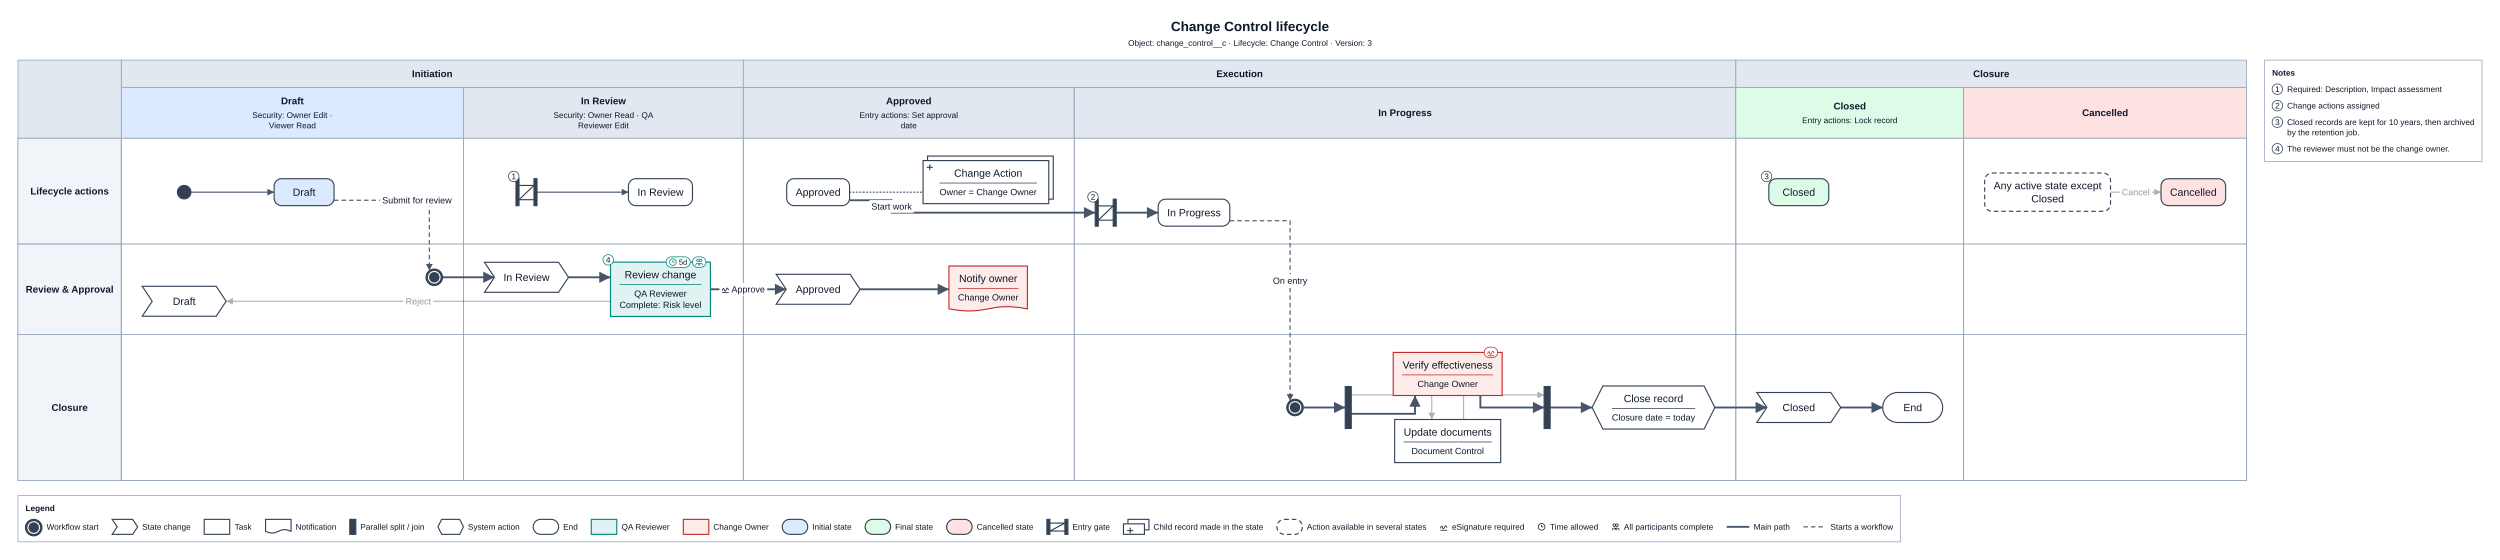
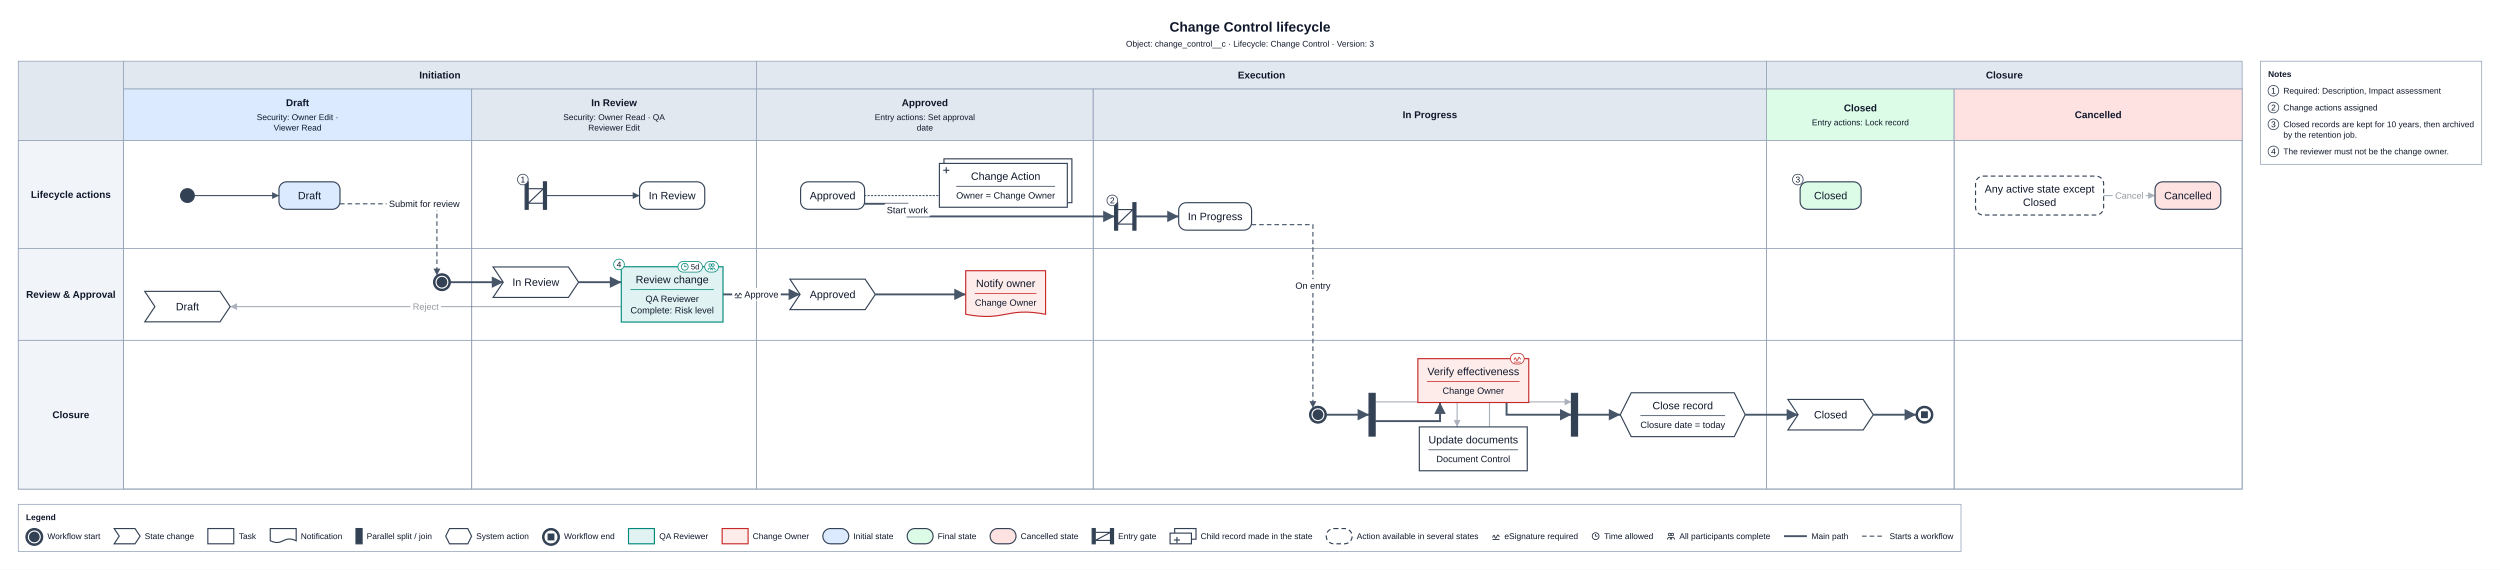
- <svg xmlns="http://www.w3.org/2000/svg" version="1.1" width="3335.87" height="747" viewBox="0 0 3335.87 747" class="jtd jtd-lifecycle">
+ <svg xmlns="http://www.w3.org/2000/svg" version="1.1" width="3277.87" height="747" viewBox="0 0 3277.87 747" class="jtd jtd-lifecycle">
  <defs>
    <marker id="jtd-arrow" viewBox="0 0 10 10" refX="10" refY="5" markerWidth="9" markerHeight="9" markerUnits="userSpaceOnUse" orient="auto">
      <path d="M0 0L10 5L0 10Z" fill="#475569" />
    </marker>
    <marker id="jtd-arrow-w2_5" viewBox="0 0 10 10" refX="10" refY="5" markerWidth="15" markerHeight="15" markerUnits="userSpaceOnUse" orient="auto">
      <path d="M0 0L10 5L0 10Z" fill="#475569" />
    </marker>
  </defs>
-   <rect width="3335.87" height="747" fill="#ffffff" />
+   <rect width="3277.87" height="747" fill="#ffffff" />
  <g font-family="Arial, 'Liberation Sans', Helvetica, sans-serif" font-size="14" fill="#0f172a" style="font-kerning:none;font-variant-ligatures:none">
-     <text x="1667.94" y="41.49" text-anchor="middle" font-size="18" font-weight="bold" class="jtd-title">Change Control lifecycle</text>
-     <text x="1667.94" y="61.19" text-anchor="middle" font-size="11" class="jtd-meta">Object: change_control__c · Lifecycle: Change Control · Version: 3</text>
+     <text x="1638.94" y="41.49" text-anchor="middle" font-size="18" font-weight="bold" class="jtd-title">Change Control lifecycle</text>
+     <text x="1638.94" y="61.19" text-anchor="middle" font-size="11" class="jtd-meta">Object: change_control__c · Lifecycle: Change Control · Version: 3</text>
    <g transform="translate(24 80.25)">
      <g id="l-lifecycle:actions" class="jtd-lane">
-         <rect x="0" y="104" width="2973.8" height="141.5" fill="#ffffff" stroke="#94a3b8" stroke-width="1" />
+         <rect x="0" y="104" width="2915.8" height="141.5" fill="#ffffff" stroke="#94a3b8" stroke-width="1" />
        <rect x="0" y="104" width="137.76" height="141.5" fill="#f1f5f9" stroke="#94a3b8" stroke-width="1" />
        <text x="68.88" y="179.26" text-anchor="middle" font-size="13" font-weight="bold">Lifecycle actions</text>
      </g>
      <g id="l-review" class="jtd-lane">
-         <rect x="0" y="245.5" width="2973.8" height="120.5" fill="#ffffff" stroke="#94a3b8" stroke-width="1" />
+         <rect x="0" y="245.5" width="2915.8" height="120.5" fill="#ffffff" stroke="#94a3b8" stroke-width="1" />
        <rect x="0" y="245.5" width="137.76" height="120.5" fill="#f1f5f9" stroke="#94a3b8" stroke-width="1" />
        <text x="68.88" y="310.26" text-anchor="middle" font-size="13" font-weight="bold">Review &amp; Approval</text>
      </g>
      <g id="l-closure" class="jtd-lane">
-         <rect x="0" y="366" width="2973.8" height="195" fill="#ffffff" stroke="#94a3b8" stroke-width="1" />
+         <rect x="0" y="366" width="2915.8" height="195" fill="#ffffff" stroke="#94a3b8" stroke-width="1" />
        <rect x="0" y="366" width="137.76" height="195" fill="#f1f5f9" stroke="#94a3b8" stroke-width="1" />
        <text x="68.88" y="468.01" text-anchor="middle" font-size="13" font-weight="bold">Closure</text>
      </g>
      <g id="p-draft" class="jtd-phase">
        <rect x="137.76" y="36.25" width="456.71" height="524.75" fill="none" stroke="#94a3b8" stroke-width="1" />
        <rect x="137.76" y="36.25" width="456.71" height="67.75" fill="#dbeafe" stroke="#94a3b8" stroke-width="1" />
        <text x="366.11" y="58.88" text-anchor="middle" font-size="13" font-weight="bold">Draft</text>
        <text x="366.11" y="77.19" text-anchor="middle" font-size="11" class="jtd-detail">Security: Owner Edit ·</text>
        <text x="366.11" y="90.94" text-anchor="middle" font-size="11" class="jtd-detail">Viewer Read</text>
      </g>
      <g id="p-in_review" class="jtd-phase">
        <rect x="594.46" y="36.25" width="373.35" height="524.75" fill="none" stroke="#94a3b8" stroke-width="1" />
        <rect x="594.46" y="36.25" width="373.35" height="67.75" fill="#e2e8f0" stroke="#94a3b8" stroke-width="1" />
        <text x="781.14" y="58.88" text-anchor="middle" font-size="13" font-weight="bold">In Review</text>
        <text x="781.14" y="77.19" text-anchor="middle" font-size="11" class="jtd-detail">Security: Owner Read · QA</text>
        <text x="781.14" y="90.94" text-anchor="middle" font-size="11" class="jtd-detail">Reviewer Edit</text>
      </g>
      <g id="p-approved" class="jtd-phase">
        <rect x="967.82" y="36.25" width="441.59" height="524.75" fill="none" stroke="#94a3b8" stroke-width="1" />
        <rect x="967.82" y="36.25" width="441.59" height="67.75" fill="#e2e8f0" stroke="#94a3b8" stroke-width="1" />
        <text x="1188.61" y="58.88" text-anchor="middle" font-size="13" font-weight="bold">Approved</text>
        <text x="1188.61" y="77.19" text-anchor="middle" font-size="11" class="jtd-detail">Entry actions: Set approval</text>
        <text x="1188.61" y="90.94" text-anchor="middle" font-size="11" class="jtd-detail">date</text>
      </g>
      <g id="p-in_progress" class="jtd-phase">
        <rect x="1409.41" y="36.25" width="882.81" height="524.75" fill="none" stroke="#94a3b8" stroke-width="1" />
        <rect x="1409.41" y="36.25" width="882.81" height="67.75" fill="#e2e8f0" stroke="#94a3b8" stroke-width="1" />
        <text x="1850.82" y="74.63" text-anchor="middle" font-size="13" font-weight="bold">In Progress</text>
      </g>
      <g id="p-closed" class="jtd-phase">
-         <rect x="2292.22" y="36.25" width="304" height="524.75" fill="none" stroke="#94a3b8" stroke-width="1" />
-         <rect x="2292.22" y="36.25" width="304" height="67.75" fill="#dcfce7" stroke="#94a3b8" stroke-width="1" />
-         <text x="2444.22" y="65.76" text-anchor="middle" font-size="13" font-weight="bold">Closed</text>
-         <text x="2444.22" y="84.06" text-anchor="middle" font-size="11" class="jtd-detail">Entry actions: Lock record</text>
+         <rect x="2292.22" y="36.25" width="246" height="524.75" fill="none" stroke="#94a3b8" stroke-width="1" />
+         <rect x="2292.22" y="36.25" width="246" height="67.75" fill="#dcfce7" stroke="#94a3b8" stroke-width="1" />
+         <text x="2415.22" y="65.76" text-anchor="middle" font-size="13" font-weight="bold">Closed</text>
+         <text x="2415.22" y="84.06" text-anchor="middle" font-size="11" class="jtd-detail">Entry actions: Lock record</text>
      </g>
      <g id="p-cancelled" class="jtd-phase">
-         <rect x="2596.22" y="36.25" width="377.58" height="524.75" fill="none" stroke="#94a3b8" stroke-width="1" />
-         <rect x="2596.22" y="36.25" width="377.58" height="67.75" fill="#fee2e2" stroke="#94a3b8" stroke-width="1" />
-         <text x="2785.01" y="74.63" text-anchor="middle" font-size="13" font-weight="bold">Cancelled</text>
+         <rect x="2538.22" y="36.25" width="377.58" height="524.75" fill="none" stroke="#94a3b8" stroke-width="1" />
+         <rect x="2538.22" y="36.25" width="377.58" height="67.75" fill="#fee2e2" stroke="#94a3b8" stroke-width="1" />
+         <text x="2727.01" y="74.63" text-anchor="middle" font-size="13" font-weight="bold">Cancelled</text>
      </g>
      <g id="pg-initiation" class="jtd-phaseGroup">
        <rect x="137.76" y="0" width="830.06" height="36.25" fill="#e2e8f0" stroke="#94a3b8" stroke-width="1" />
        <text x="552.79" y="22.63" text-anchor="middle" font-size="13" font-weight="bold">Initiation</text>
      </g>
      <g id="pg-execution" class="jtd-phaseGroup">
        <rect x="967.82" y="0" width="1324.4" height="36.25" fill="#e2e8f0" stroke="#94a3b8" stroke-width="1" />
        <text x="1630.02" y="22.63" text-anchor="middle" font-size="13" font-weight="bold">Execution</text>
      </g>
      <g id="pg-closure" class="jtd-phaseGroup">
-         <rect x="2292.22" y="0" width="681.58" height="36.25" fill="#e2e8f0" stroke="#94a3b8" stroke-width="1" />
-         <text x="2633.01" y="22.63" text-anchor="middle" font-size="13" font-weight="bold">Closure</text>
+         <rect x="2292.22" y="0" width="623.58" height="36.25" fill="#e2e8f0" stroke="#94a3b8" stroke-width="1" />
+         <text x="2604.01" y="22.63" text-anchor="middle" font-size="13" font-weight="bold">Closure</text>
      </g>
      <rect x="0" y="0" width="137.76" height="104" fill="#e2e8f0" stroke="#94a3b8" stroke-width="1" />
      <g id="e-state:start:link" class="jtd-edge">
        <path d="M230.76 176.16L341.77 176.16" fill="none" stroke="#475569" stroke-width="1.5" marker-end="url(#jtd-arrow)" />
      </g>
      <g id="e-state:in_review:gate:link" class="jtd-edge">
        <path d="M692.53 176.16L814.55 176.16" fill="none" stroke="#475569" stroke-width="1.5" marker-end="url(#jtd-arrow)" />
      </g>
      <g id="e-state:approved:record:0:link" class="jtd-edge">
        <path d="M1109.63 176.16L1207.68 176.16" fill="none" stroke="#475569" stroke-width="1.5" stroke-dasharray="1.5 3" stroke-linecap="round" />
      </g>
      <g id="e-action:approved:0" class="jtd-edge">
        <path d="M1109.63 186.96L1165.67 186.96L1165.67 203.5L1437.41 203.5" fill="none" stroke="#475569" stroke-width="2.5" marker-end="url(#jtd-arrow-w2_5)" />
        <rect x="1135.67" y="186.73" width="60.01" height="17" rx="2" fill="#ffffff" />
        <text x="1165.67" y="199.39" text-anchor="middle" font-size="12">Start work</text>
      </g>
      <g id="e-state:in_progress:gate:link" class="jtd-edge">
        <path d="M1465.41 203.5L1521.41 203.5" fill="none" stroke="#475569" stroke-width="2.5" marker-end="url(#jtd-arrow-w2_5)" />
      </g>
      <g id="e-shared:0" class="jtd-edge" opacity="0.45">
-         <path d="M2792.19 176.16L2859.54 176.16" fill="none" stroke="#475569" stroke-width="1.5" marker-end="url(#jtd-arrow)" />
-         <rect x="2804.19" y="167.66" width="43.35" height="17" rx="2" fill="#ffffff" />
-         <text x="2825.86" y="180.32" text-anchor="middle" font-size="12">Cancel</text>
+         <path d="M2734.19 176.16L2801.54 176.16" fill="none" stroke="#475569" stroke-width="1.5" marker-end="url(#jtd-arrow)" />
+         <rect x="2746.19" y="167.66" width="43.35" height="17" rx="2" fill="#ffffff" />
+         <text x="2767.86" y="180.32" text-anchor="middle" font-size="12">Cancel</text>
      </g>
      <g id="e-edge:r_start:0" class="jtd-edge">
        <path d="M566.46 289.75L635.8 289.75" fill="none" stroke="#475569" stroke-width="2.5" marker-end="url(#jtd-arrow-w2_5)" />
      </g>
      <g id="e-edge:r_submit:0" class="jtd-edge">
        <path d="M734.6 289.75L790.6 289.75" fill="none" stroke="#475569" stroke-width="2.5" marker-end="url(#jtd-arrow-w2_5)" />
      </g>
      <g id="e-verdict:r_review:0" class="jtd-edge">
        <path d="M923.97 305.75L1025 305.75" fill="none" stroke="#475569" stroke-width="2.5" marker-end="url(#jtd-arrow-w2_5)" />
        <rect x="935.97" y="297.25" width="63.7" height="17" rx="2" fill="#ffffff" />
        <path d="M939.47 307.75C940.97 303.75 941.97 303.75 942.47 306.75S944.47 308.25 945.47 305.25S947.47 305.75 948.47 306.75M939.47 310.25H948.47" fill="none" stroke="#0f172a" stroke-width="1" />
        <text x="974.32" y="309.91" text-anchor="middle" font-size="12">Approve</text>
      </g>
      <g id="e-verdict:r_review:1" class="jtd-edge" opacity="0.45">
        <path d="M790.6 321.75L277.76 321.75" fill="none" stroke="#475569" stroke-width="1.5" marker-end="url(#jtd-arrow)" />
        <rect x="514.17" y="313.25" width="40.01" height="17" rx="2" fill="#ffffff" />
        <text x="534.18" y="325.91" text-anchor="middle" font-size="12">Reject</text>
      </g>
      <g id="e-edge:r_approve:0" class="jtd-edge">
        <path d="M1123.67 305.75L1242.19 305.75" fill="none" stroke="#475569" stroke-width="2.5" marker-end="url(#jtd-arrow-w2_5)" />
      </g>
      <g id="e-edge:c_start:0" class="jtd-edge">
        <path d="M1715.02 463.5L1771.02 463.5" fill="none" stroke="#475569" stroke-width="2.5" marker-end="url(#jtd-arrow-w2_5)" />
      </g>
      <g id="e-edge:c_split:0" class="jtd-edge">
        <path d="M1779.02 471.9L1864.09 471.9L1864.09 447.5" fill="none" stroke="#475569" stroke-width="2.5" marker-end="url(#jtd-arrow-w2_5)" />
      </g>
      <g id="e-edge:c_split:1" class="jtd-edge" opacity="0.45">
        <path d="M1779.02 446.7L1886.48 446.7L1886.48 479.5" fill="none" stroke="#475569" stroke-width="1.5" marker-end="url(#jtd-arrow)" />
      </g>
      <g id="e-edge:c_verify:0" class="jtd-edge">
        <path d="M1951.32 447.5L1951.32 463.5L2036.4 463.5" fill="none" stroke="#475569" stroke-width="2.5" marker-end="url(#jtd-arrow-w2_5)" />
      </g>
      <g id="e-edge:c_docs:0" class="jtd-edge" opacity="0.45">
        <path d="M1928.94 479.5L1928.94 446.7L2036.4 446.7" fill="none" stroke="#475569" stroke-width="1.5" marker-end="url(#jtd-arrow)" />
      </g>
      <g id="e-edge:c_join:0" class="jtd-edge">
        <path d="M2044.4 463.5L2100.4 463.5" fill="none" stroke="#475569" stroke-width="2.5" marker-end="url(#jtd-arrow-w2_5)" />
      </g>
      <g id="e-edge:c_fields:0" class="jtd-edge">
        <path d="M2264.22 463.5L2333.56 463.5" fill="none" stroke="#475569" stroke-width="2.5" marker-end="url(#jtd-arrow-w2_5)" />
      </g>
      <g id="e-edge:c_close:0" class="jtd-edge">
        <path d="M2432.22 463.5L2488.22 463.5" fill="none" stroke="#475569" stroke-width="2.5" marker-end="url(#jtd-arrow-w2_5)" />
      </g>
      <g id="e-start:review" class="jtd-edge">
        <path d="M421.77 186.96L548.86 186.96L548.86 280.95" fill="none" stroke="#475569" stroke-width="1.5" stroke-dasharray="6 4" marker-end="url(#jtd-arrow)" />
        <rect x="482.97" y="178.46" width="98.7" height="17" rx="2" fill="#ffffff" />
        <text x="532.31" y="191.12" text-anchor="middle" font-size="12">Submit for review</text>
      </g>
      <g id="e-start:closure" class="jtd-edge">
        <path d="M1617 214.3L1697.42 214.3L1697.42 454.7" fill="none" stroke="#475569" stroke-width="1.5" stroke-dasharray="6 4" marker-end="url(#jtd-arrow)" />
        <rect x="1671.41" y="285.79" width="52.02" height="17" rx="2" fill="#ffffff" />
        <text x="1697.42" y="298.45" text-anchor="middle" font-size="12">On entry</text>
      </g>
      <g id="n-state:start" class="jtd-node jtd-shape-initial" transform="translate(212.76 167.16)">
        <path d="M0 9A9 9 0 1 1 18 9A9 9 0 1 1 0 9Z" fill="#ffffff" stroke="#334155" stroke-width="1.5" />
        <path d="M0 9A9 9 0 1 1 18 9A9 9 0 1 1 0 9Z" fill="#334155" />
      </g>
      <g id="n-state:draft" class="jtd-node jtd-shape-state" transform="translate(341.77 158.16)">
        <path d="M10 0H70A10 10 0 0 1 80 10V26A10 10 0 0 1 70 36H10A10 10 0 0 1 0 26V10A10 10 0 0 1 10 0Z" fill="#dbeafe" stroke="#334155" stroke-width="1.5" />
        <text x="40" y="22.85" text-anchor="middle">Draft</text>
      </g>
      <g id="n-state:in_review:gate" class="jtd-node jtd-shape-checkpoint" transform="translate(664.53 158.16)">
        <path d="M0 0H4V36H0ZM24 0H28V36H24Z" fill="#ffffff" stroke="#334155" stroke-width="1.5" />
        <path d="M4 9H24M4 28.08H24M4 28.08L24 9" fill="none" stroke="#334155" stroke-width="1.5" />
        <path d="M0 0H4V36H0ZM24 0H28V36H24Z" fill="#334155" />
        <g class="jtd-note-marker">
          <path d="M-10 -3a7 7 0 1 1 14 0a7 7 0 1 1 -14 0Z" fill="#ffffff" stroke="#334155" stroke-width="1" />
          <text x="-3" y="0.81" text-anchor="middle" font-size="11">1</text>
        </g>
      </g>
      <g id="n-state:in_review" class="jtd-node jtd-shape-state" transform="translate(814.55 158.16)">
        <path d="M10 0H75.47A10 10 0 0 1 85.47 10V26A10 10 0 0 1 75.47 36H10A10 10 0 0 1 0 26V10A10 10 0 0 1 10 0Z" fill="#ffffff" stroke="#334155" stroke-width="1.5" />
        <text x="42.73" y="22.85" text-anchor="middle">In Review</text>
      </g>
      <g id="n-state:approved" class="jtd-node jtd-shape-state" transform="translate(1025.7 158.16)">
        <path d="M10 0H73.93A10 10 0 0 1 83.93 10V26A10 10 0 0 1 73.93 36H10A10 10 0 0 1 0 26V10A10 10 0 0 1 10 0Z" fill="#ffffff" stroke="#334155" stroke-width="1.5" />
        <text x="41.97" y="22.85" text-anchor="middle">Approved</text>
      </g>
      <g id="n-state:approved:record:0" class="jtd-node jtd-shape-record" transform="translate(1207.68 128)">
        <path d="M0 6H167.73V63.5H0Z" fill="#ffffff" stroke="#334155" stroke-width="1.5" />
        <path d="M6 6V0H173.73V57.5H167.73M5 15H13M9 11V19" fill="none" stroke="#334155" stroke-width="1.5" />
        <text x="86.87" y="27.6" text-anchor="middle">Change Action</text>
        <path d="M22 36H151.73" fill="none" stroke="#334155" stroke-width="1" />
        <text x="86.87" y="52.16" text-anchor="middle" font-size="12">Owner = Change Owner</text>
      </g>
      <g id="n-state:in_progress:gate" class="jtd-node jtd-shape-checkpoint" transform="translate(1437.41 185.5)">
        <path d="M0 0H4V36H0ZM24 0H28V36H24Z" fill="#ffffff" stroke="#334155" stroke-width="1.5" />
        <path d="M4 9H24M4 28.08H24M4 28.08L24 9" fill="none" stroke="#334155" stroke-width="1.5" />
        <path d="M0 0H4V36H0ZM24 0H28V36H24Z" fill="#334155" />
        <g class="jtd-note-marker">
          <path d="M-10 -3a7 7 0 1 1 14 0a7 7 0 1 1 -14 0Z" fill="#ffffff" stroke="#334155" stroke-width="1" />
          <text x="-3" y="0.81" text-anchor="middle" font-size="11">2</text>
        </g>
      </g>
      <g id="n-state:in_progress" class="jtd-node jtd-shape-state" transform="translate(1521.41 185.5)">
        <path d="M10 0H85.59A10 10 0 0 1 95.59 10V26A10 10 0 0 1 85.59 36H10A10 10 0 0 1 0 26V10A10 10 0 0 1 10 0Z" fill="#ffffff" stroke="#334155" stroke-width="1.5" />
        <text x="47.79" y="22.85" text-anchor="middle">In Progress</text>
      </g>
      <g id="n-state:closed" class="jtd-node jtd-shape-state" transform="translate(2336.22 158.16)">
        <path d="M10 0H70A10 10 0 0 1 80 10V26A10 10 0 0 1 70 36H10A10 10 0 0 1 0 26V10A10 10 0 0 1 10 0Z" fill="#dcfce7" stroke="#334155" stroke-width="1.5" />
        <text x="40" y="22.85" text-anchor="middle">Closed</text>
        <g class="jtd-note-marker">
          <path d="M-10 -3a7 7 0 1 1 14 0a7 7 0 1 1 -14 0Z" fill="#ffffff" stroke="#334155" stroke-width="1" />
          <text x="-3" y="0.81" text-anchor="middle" font-size="11">3</text>
        </g>
      </g>
-       <g id="n-state:cancelled" class="jtd-node jtd-shape-state" transform="translate(2859.54 158.16)">
+       <g id="n-state:cancelled" class="jtd-node jtd-shape-state" transform="translate(2801.54 158.16)">
        <path d="M10 0H76.26A10 10 0 0 1 86.26 10V26A10 10 0 0 1 76.26 36H10A10 10 0 0 1 0 26V10A10 10 0 0 1 10 0Z" fill="#fee2e2" stroke="#334155" stroke-width="1.5" />
        <text x="43.13" y="22.85" text-anchor="middle">Cancelled</text>
      </g>
-       <g id="n-shared:0:from" class="jtd-node jtd-shape-state" transform="translate(2624.22 150.66)">
+       <g id="n-shared:0:from" class="jtd-node jtd-shape-state" transform="translate(2566.22 150.66)">
        <path d="M10 0H157.96A10 10 0 0 1 167.96 10V41A10 10 0 0 1 157.96 51H10A10 10 0 0 1 0 41V10A10 10 0 0 1 10 0Z" fill="#ffffff" stroke="#334155" stroke-width="1.5" stroke-dasharray="6 4" />
        <text x="83.98" y="21.6" text-anchor="middle">Any active state except</text>
        <text x="83.98" y="39.1" text-anchor="middle">Closed</text>
      </g>
      <g id="n-r_start" class="jtd-node jtd-shape-start" transform="translate(544.46 278.75)">
        <path d="M0 11A11 11 0 1 1 22 11A11 11 0 1 1 0 11Z" fill="#ffffff" stroke="#334155" stroke-width="1.5" />
        <path d="M0 11A11 11 0 1 1 22 11A11 11 0 1 1 0 11ZM2.5 11A8.5 8.5 0 1 0 19.5 11A8.5 8.5 0 1 0 2.5 11ZM4 11A7 7 0 1 1 18 11A7 7 0 1 1 4 11Z" fill="#334155" />
      </g>
      <g id="n-r_submit" class="jtd-node jtd-shape-chevron" transform="translate(622.46 269.75)">
        <path d="M0 0H98.8L112.14 20L98.8 40H0L13.33 20Z" fill="#ffffff" stroke="#334155" stroke-width="1.5" />
        <text x="56.07" y="24.85" text-anchor="middle">In Review</text>
      </g>
      <g id="n-r_review" class="jtd-node jtd-shape-process" transform="translate(790.6 269.5)">
        <path d="M0 0H133.37V72.5H0Z" fill="#e0f2f1" stroke="#00897b" stroke-width="1.5" />
        <text x="66.69" y="21.6" text-anchor="middle">Review change</text>
        <path d="M12 30H121.37" fill="none" stroke="#00897b" stroke-width="1" />
        <text x="66.69" y="46.16" text-anchor="middle" font-size="12">QA Reviewer</text>
        <text x="66.69" y="61.16" text-anchor="middle" font-size="12">Complete: Risk level</text>
        <rect x="74.25" y="-7" width="32.12" height="14" rx="7" fill="#ffffff" stroke="#00897b" stroke-width="1" />
        <path d="M78.75 0a4.5 4.5 0 1 0 9 0a4.5 4.5 0 1 0 -9 0M83.25 -2.8V0H85.65" fill="none" stroke="#00897b" stroke-width="1" />
        <text x="96.81" y="3.47" text-anchor="middle" font-size="10">5d</text>
        <rect x="109.37" y="-7" width="18" height="14" rx="7" fill="#ffffff" stroke="#00897b" stroke-width="1" />
        <path d="M114.87 -2.2a1.7 1.7 0 1 0 3.4 0a1.7 1.7 0 1 0 -3.4 0M118.47 -2.2a1.7 1.7 0 1 0 3.4 0a1.7 1.7 0 1 0 -3.4 0M113.67 4.5C113.67 0.6 119.47 0.6 119.47 4.5M117.27 4.5C117.27 0.6 123.07 0.6 123.07 4.5" fill="none" stroke="#00897b" stroke-width="1" />
        <g class="jtd-note-marker">
          <path d="M-10 -3a7 7 0 1 1 14 0a7 7 0 1 1 -14 0Z" fill="#ffffff" stroke="#00897b" stroke-width="1" />
          <text x="-3" y="0.81" text-anchor="middle" font-size="11">4</text>
        </g>
      </g>
      <g id="n-r_approve" class="jtd-node jtd-shape-chevron" transform="translate(1011.67 285.75)">
        <path d="M0 0H98.67L112 20L98.67 40H0L13.33 20Z" fill="#ffffff" stroke="#334155" stroke-width="1.5" />
        <text x="56" y="24.85" text-anchor="middle">Approved</text>
      </g>
      <g id="n-r_notify" class="jtd-node jtd-shape-document" transform="translate(1242.19 274.7)">
        <path d="M0 0H104.71V57.13C52.36 47.2 52.36 67.07 0 57.13Z" fill="#fdecea" stroke="#c62828" stroke-width="1.5" />
        <text x="52.36" y="21.42" text-anchor="middle">Notify owner</text>
        <path d="M12 29.82H92.71" fill="none" stroke="#c62828" stroke-width="1" />
        <text x="52.36" y="45.98" text-anchor="middle" font-size="12">Change Owner</text>
      </g>
      <g id="n-r_return" class="jtd-node jtd-shape-chevron" transform="translate(165.76 301.75)">
        <path d="M0 0H98.67L112 20L98.67 40H0L13.33 20Z" fill="#ffffff" stroke="#334155" stroke-width="1.5" />
        <text x="56" y="24.85" text-anchor="middle">Draft</text>
      </g>
      <g id="n-c_start" class="jtd-node jtd-shape-start" transform="translate(1693.02 452.5)">
        <path d="M0 11A11 11 0 1 1 22 11A11 11 0 1 1 0 11Z" fill="#ffffff" stroke="#334155" stroke-width="1.5" />
        <path d="M0 11A11 11 0 1 1 22 11A11 11 0 1 1 0 11ZM2.5 11A8.5 8.5 0 1 0 19.5 11A8.5 8.5 0 1 0 2.5 11ZM4 11A7 7 0 1 1 18 11A7 7 0 1 1 4 11Z" fill="#334155" />
      </g>
      <g id="n-c_split" class="jtd-node jtd-shape-bar" transform="translate(1771.02 435.5)">
        <path d="M0 0H8V56H0Z" fill="#ffffff" stroke="#334155" stroke-width="1.5" />
        <path d="M0 0H8V56H0Z" fill="#334155" />
      </g>
      <g id="n-c_verify" class="jtd-node jtd-shape-process" transform="translate(1835.02 390)">
        <path d="M0 0H145.39V57.5H0Z" fill="#fdecea" stroke="#c62828" stroke-width="1.5" />
        <text x="72.69" y="21.6" text-anchor="middle">Verify effectiveness</text>
        <path d="M12 30H133.39" fill="none" stroke="#c62828" stroke-width="1" />
        <text x="72.69" y="46.16" text-anchor="middle" font-size="12">Change Owner</text>
        <rect x="121.39" y="-7" width="18" height="14" rx="7" fill="#ffffff" stroke="#c62828" stroke-width="1" />
        <path d="M125.89 2C127.39 -2 128.39 -2 128.89 1S130.89 2.5 131.89 -0.5S133.89 0 134.89 1M125.89 4.5H134.89" fill="none" stroke="#c62828" stroke-width="1" />
      </g>
      <g id="n-c_docs" class="jtd-node jtd-shape-process" transform="translate(1836.95 479.5)">
        <path d="M0 0H141.52V57.5H0Z" fill="#ffffff" stroke="#334155" stroke-width="1.5" />
        <text x="70.76" y="21.6" text-anchor="middle">Update documents</text>
        <path d="M12 30H129.52" fill="none" stroke="#334155" stroke-width="1" />
        <text x="70.76" y="46.16" text-anchor="middle" font-size="12">Document Control</text>
      </g>
      <g id="n-c_join" class="jtd-node jtd-shape-bar" transform="translate(2036.4 435.5)">
        <path d="M0 0H8V56H0Z" fill="#ffffff" stroke="#334155" stroke-width="1.5" />
        <path d="M0 0H8V56H0Z" fill="#334155" />
      </g>
      <g id="n-c_fields" class="jtd-node jtd-shape-hexagon" transform="translate(2100.4 434.75)">
        <path d="M14.38 0H149.45L163.82 28.75L149.45 57.5H14.38L0 28.75Z" fill="#ffffff" stroke="#334155" stroke-width="1.5" />
        <text x="81.91" y="21.6" text-anchor="middle">Close record</text>
        <path d="M26.38 30H137.45" fill="none" stroke="#334155" stroke-width="1" />
        <text x="81.91" y="46.16" text-anchor="middle" font-size="12">Closure date = today</text>
      </g>
      <g id="n-c_close" class="jtd-node jtd-shape-chevron" transform="translate(2320.22 443.5)">
        <path d="M0 0H98.67L112 20L98.67 40H0L13.33 20Z" fill="#ffffff" stroke="#334155" stroke-width="1.5" />
        <text x="56" y="24.85" text-anchor="middle">Closed</text>
      </g>
-       <g id="n-c_end" class="jtd-node jtd-shape-terminator" transform="translate(2488.22 443.5)">
-         <path d="M20 0H60A20 20 0 0 1 60 40H20A20 20 0 0 1 20 0Z" fill="#ffffff" stroke="#334155" stroke-width="1.5" />
-         <text x="40" y="24.85" text-anchor="middle">End</text>
+       <g id="n-c_end" class="jtd-node jtd-shape-end" transform="translate(2488.22 452.5)">
+         <path d="M0 11A11 11 0 1 1 22 11A11 11 0 1 1 0 11Z" fill="#ffffff" stroke="#334155" stroke-width="1.5" />
+         <path d="M0 11A11 11 0 1 1 22 11A11 11 0 1 1 0 11ZM2.5 11A8.5 8.5 0 1 0 19.5 11A8.5 8.5 0 1 0 2.5 11ZM6.5 6.5H15.5V15.5H6.5Z" fill="#334155" />
      </g>
      <g class="jtd-legend">
-         <rect x="0" y="581" width="2512.11" height="61.75" fill="#ffffff" stroke="#94a3b8" stroke-width="1" />
+         <rect x="0" y="581" width="2547.17" height="61.75" fill="#ffffff" stroke="#94a3b8" stroke-width="1" />
        <text x="29.56" y="601.69" text-anchor="middle" font-size="11" font-weight="bold">Legend</text>
        <g transform="translate(10 612.75)">
          <path d="M0 11A11 11 0 1 1 22 11A11 11 0 1 1 0 11Z" fill="#ffffff" stroke="#334155" stroke-width="1.5" />
          <path d="M0 11A11 11 0 1 1 22 11A11 11 0 1 1 0 11ZM2.5 11A8.5 8.5 0 1 0 19.5 11A8.5 8.5 0 1 0 2.5 11ZM4 11A7 7 0 1 1 18 11A7 7 0 1 1 4 11Z" fill="#334155" />
        </g>
        <text x="72.84" y="626.56" text-anchor="middle" font-size="11">Workflow start</text>
        <g transform="translate(125.67 612.75)">
          <path d="M0 0H27.33L34 10L27.33 20H0L6.67 10Z" fill="#ffffff" stroke="#334155" stroke-width="1.5" />
        </g>
        <text x="198.09" y="626.56" text-anchor="middle" font-size="11">State change</text>
        <g transform="translate(248.5 612.75)">
          <path d="M0 0H34V20H0Z" fill="#ffffff" stroke="#334155" stroke-width="1.5" />
        </g>
        <text x="300.42" y="626.56" text-anchor="middle" font-size="11">Task</text>
        <g transform="translate(330.34 612.75)">
          <path d="M0 0H34V16C17 8 17 24 0 16Z" fill="#ffffff" stroke="#334155" stroke-width="1.5" />
        </g>
        <text x="397.55" y="626.56" text-anchor="middle" font-size="11">Notification</text>
        <g transform="translate(442.75 612.75)">
          <path d="M0 0H8V20H0Z" fill="#ffffff" stroke="#334155" stroke-width="1.5" />
          <path d="M0 0H8V20H0Z" fill="#334155" />
        </g>
        <text x="499.55" y="626.56" text-anchor="middle" font-size="11">Parallel split / join</text>
        <g transform="translate(560.35 612.75)">
          <path d="M5 0H29L34 10L29 20H5L0 10Z" fill="#ffffff" stroke="#334155" stroke-width="1.5" />
        </g>
        <text x="634.89" y="626.56" text-anchor="middle" font-size="11">System action</text>
        <g transform="translate(687.43 612.75)">
-           <path d="M10 0H24A10 10 0 0 1 24 20H10A10 10 0 0 1 10 0Z" fill="#ffffff" stroke="#334155" stroke-width="1.5" />
-         </g>
-         <text x="737.22" y="626.56" text-anchor="middle" font-size="11">End</text>
-         <g transform="translate(765 612.75)">
+           <path d="M0 11A11 11 0 1 1 22 11A11 11 0 1 1 0 11Z" fill="#ffffff" stroke="#334155" stroke-width="1.5" />
+           <path d="M0 11A11 11 0 1 1 22 11A11 11 0 1 1 0 11ZM2.5 11A8.5 8.5 0 1 0 19.5 11A8.5 8.5 0 1 0 2.5 11ZM6.5 6.5H15.5V15.5H6.5Z" fill="#334155" />
+         </g>
+         <text x="748.75" y="626.56" text-anchor="middle" font-size="11">Workflow end</text>
+         <g transform="translate(800.06 612.75)">
          <path d="M0 0H34V20H0Z" fill="#e0f2f1" stroke="#00897b" stroke-width="1.5" />
        </g>
-         <text x="837.4" y="626.56" text-anchor="middle" font-size="11">QA Reviewer</text>
-         <g transform="translate(887.8 612.75)">
+         <text x="872.46" y="626.56" text-anchor="middle" font-size="11">QA Reviewer</text>
+         <g transform="translate(922.86 612.75)">
          <path d="M0 0H34V20H0Z" fill="#fdecea" stroke="#c62828" stroke-width="1.5" />
        </g>
-         <text x="964.79" y="626.56" text-anchor="middle" font-size="11">Change Owner</text>
-         <g transform="translate(1019.79 612.75)">
+         <text x="999.86" y="626.56" text-anchor="middle" font-size="11">Change Owner</text>
+         <g transform="translate(1054.85 612.75)">
          <path d="M10 0H24A10 10 0 0 1 34 10V10A10 10 0 0 1 24 20H10A10 10 0 0 1 0 10V10A10 10 0 0 1 10 0Z" fill="#dbeafe" stroke="#334155" stroke-width="1.5" />
        </g>
-         <text x="1086.08" y="626.56" text-anchor="middle" font-size="11">Initial state</text>
-         <g transform="translate(1130.37 612.75)">
+         <text x="1121.14" y="626.56" text-anchor="middle" font-size="11">Initial state</text>
+         <g transform="translate(1165.43 612.75)">
          <path d="M10 0H24A10 10 0 0 1 34 10V10A10 10 0 0 1 24 20H10A10 10 0 0 1 0 10V10A10 10 0 0 1 10 0Z" fill="#dcfce7" stroke="#334155" stroke-width="1.5" />
        </g>
-         <text x="1195.74" y="626.56" text-anchor="middle" font-size="11">Final state</text>
-         <g transform="translate(1239.12 612.75)">
+         <text x="1230.8" y="626.56" text-anchor="middle" font-size="11">Final state</text>
+         <g transform="translate(1274.18 612.75)">
          <path d="M10 0H24A10 10 0 0 1 34 10V10A10 10 0 0 1 24 20H10A10 10 0 0 1 0 10V10A10 10 0 0 1 10 0Z" fill="#fee2e2" stroke="#334155" stroke-width="1.5" />
        </g>
-         <text x="1317.03" y="626.56" text-anchor="middle" font-size="11">Cancelled state</text>
-         <g transform="translate(1372.94 612.75)">
+         <text x="1352.09" y="626.56" text-anchor="middle" font-size="11">Cancelled state</text>
+         <g transform="translate(1408 612.75)">
          <path d="M0 0H4V20H0ZM24 0H28V20H24Z" fill="#ffffff" stroke="#334155" stroke-width="1.5" />
          <path d="M4 5H24M4 15.6H24M4 15.6L24 5" fill="none" stroke="#334155" stroke-width="1.5" />
          <path d="M0 0H4V20H0ZM24 0H28V20H24Z" fill="#334155" />
        </g>
-         <text x="1432.01" y="626.56" text-anchor="middle" font-size="11">Entry gate</text>
-         <g transform="translate(1475.08 612.75)">
+         <text x="1467.07" y="626.56" text-anchor="middle" font-size="11">Entry gate</text>
+         <g transform="translate(1510.14 612.75)">
          <path d="M0 6H28V20H0Z" fill="#ffffff" stroke="#334155" stroke-width="1.5" />
          <path d="M6 6V0H34V14H28M5 15H13M9 11V19" fill="none" stroke="#334155" stroke-width="1.5" />
        </g>
-         <text x="1588.45" y="626.56" text-anchor="middle" font-size="11">Child record made in the state</text>
-         <g transform="translate(1679.82 612.75)">
+         <text x="1623.51" y="626.56" text-anchor="middle" font-size="11">Child record made in the state</text>
+         <g transform="translate(1714.88 612.75)">
          <path d="M10 0H24A10 10 0 0 1 34 10V10A10 10 0 0 1 24 20H10A10 10 0 0 1 0 10V10A10 10 0 0 1 10 0Z" fill="#ffffff" stroke="#334155" stroke-width="1.5" stroke-dasharray="6 4" />
        </g>
-         <text x="1799.62" y="626.56" text-anchor="middle" font-size="11">Action available in several states</text>
-         <path d="M1897.91 624.75C1899.41 620.75 1900.41 620.75 1900.91 623.75S1902.91 625.25 1903.91 622.25S1905.91 622.75 1906.91 623.75M1897.91 627.25H1906.91" fill="none" stroke="#0f172a" stroke-width="1" />
-         <text x="1961.72" y="626.56" text-anchor="middle" font-size="11">eSignature required</text>
-         <path d="M2028.53 622.75a4.5 4.5 0 1 0 9 0a4.5 4.5 0 1 0 -9 0M2033.03 619.95V622.75H2035.43" fill="none" stroke="#0f172a" stroke-width="1" />
-         <text x="2076.43" y="626.56" text-anchor="middle" font-size="11">Time allowed</text>
-         <path d="M2128.33 620.55a1.7 1.7 0 1 0 3.4 0a1.7 1.7 0 1 0 -3.4 0M2131.93 620.55a1.7 1.7 0 1 0 3.4 0a1.7 1.7 0 1 0 -3.4 0M2127.13 627.25C2127.13 623.35 2132.93 623.35 2132.93 627.25M2130.73 627.25C2130.73 623.35 2136.53 623.35 2136.53 627.25" fill="none" stroke="#0f172a" stroke-width="1" />
-         <text x="2202.44" y="626.56" text-anchor="middle" font-size="11">All participants complete</text>
-         <path d="M2280.05 622.75H2310.05" fill="none" stroke="#475569" stroke-width="2.5" />
-         <text x="2340.21" y="626.56" text-anchor="middle" font-size="11">Main path</text>
-         <path d="M2382.36 622.75H2412.36" fill="none" stroke="#475569" stroke-width="1.5" stroke-dasharray="6 4" />
-         <text x="2460.23" y="626.56" text-anchor="middle" font-size="11">Starts a workflow</text>
+         <text x="1834.68" y="626.56" text-anchor="middle" font-size="11">Action available in several states</text>
+         <path d="M1932.97 624.75C1934.47 620.75 1935.47 620.75 1935.97 623.75S1937.97 625.25 1938.97 622.25S1940.97 622.75 1941.97 623.75M1932.97 627.25H1941.97" fill="none" stroke="#0f172a" stroke-width="1" />
+         <text x="1996.78" y="626.56" text-anchor="middle" font-size="11">eSignature required</text>
+         <path d="M2063.59 622.75a4.5 4.5 0 1 0 9 0a4.5 4.5 0 1 0 -9 0M2068.09 619.95V622.75H2070.49" fill="none" stroke="#0f172a" stroke-width="1" />
+         <text x="2111.49" y="626.56" text-anchor="middle" font-size="11">Time allowed</text>
+         <path d="M2163.39 620.55a1.7 1.7 0 1 0 3.4 0a1.7 1.7 0 1 0 -3.4 0M2166.99 620.55a1.7 1.7 0 1 0 3.4 0a1.7 1.7 0 1 0 -3.4 0M2162.19 627.25C2162.19 623.35 2167.99 623.35 2167.99 627.25M2165.79 627.25C2165.79 623.35 2171.59 623.35 2171.59 627.25" fill="none" stroke="#0f172a" stroke-width="1" />
+         <text x="2237.5" y="626.56" text-anchor="middle" font-size="11">All participants complete</text>
+         <path d="M2315.12 622.75H2345.12" fill="none" stroke="#475569" stroke-width="2.5" />
+         <text x="2375.27" y="626.56" text-anchor="middle" font-size="11">Main path</text>
+         <path d="M2417.42 622.75H2447.42" fill="none" stroke="#475569" stroke-width="1.5" stroke-dasharray="6 4" />
+         <text x="2495.3" y="626.56" text-anchor="middle" font-size="11">Starts a workflow</text>
      </g>
      <g class="jtd-notes">
-         <rect x="2997.8" y="0" width="290.07" height="135.25" fill="#ffffff" stroke="#94a3b8" stroke-width="1" />
-         <text x="3007.8" y="20.69" font-size="11" font-weight="bold">Notes</text>
-         <g class="jtd-note-marker">
-           <path d="M3007.8 38.75a7 7 0 1 1 14 0a7 7 0 1 1 -14 0Z" fill="#ffffff" stroke="#334155" stroke-width="1" />
-           <text x="3014.8" y="42.56" text-anchor="middle" font-size="11">1</text>
-         </g>
-         <text x="3027.8" y="42.56" font-size="11">Required: Description, Impact assessment</text>
-         <g class="jtd-note-marker">
-           <path d="M3007.8 60.75a7 7 0 1 1 14 0a7 7 0 1 1 -14 0Z" fill="#ffffff" stroke="#334155" stroke-width="1" />
-           <text x="3014.8" y="64.56" text-anchor="middle" font-size="11">2</text>
-         </g>
-         <text x="3027.8" y="64.56" font-size="11">Change actions assigned</text>
-         <g class="jtd-note-marker">
-           <path d="M3007.8 82.75a7 7 0 1 1 14 0a7 7 0 1 1 -14 0Z" fill="#ffffff" stroke="#334155" stroke-width="1" />
-           <text x="3014.8" y="86.56" text-anchor="middle" font-size="11">3</text>
-         </g>
-         <text x="3027.8" y="86.56" font-size="11">Closed records are kept for 10 years, then archived</text>
-         <text x="3027.8" y="100.31" font-size="11">by the retention job.</text>
-         <g class="jtd-note-marker">
-           <path d="M3007.8 118.25a7 7 0 1 1 14 0a7 7 0 1 1 -14 0Z" fill="#ffffff" stroke="#334155" stroke-width="1" />
-           <text x="3014.8" y="122.06" text-anchor="middle" font-size="11">4</text>
-         </g>
-         <text x="3027.8" y="122.06" font-size="11">The reviewer must not be the change owner.</text>
+         <rect x="2939.8" y="0" width="290.07" height="135.25" fill="#ffffff" stroke="#94a3b8" stroke-width="1" />
+         <text x="2949.8" y="20.69" font-size="11" font-weight="bold">Notes</text>
+         <g class="jtd-note-marker">
+           <path d="M2949.8 38.75a7 7 0 1 1 14 0a7 7 0 1 1 -14 0Z" fill="#ffffff" stroke="#334155" stroke-width="1" />
+           <text x="2956.8" y="42.56" text-anchor="middle" font-size="11">1</text>
+         </g>
+         <text x="2969.8" y="42.56" font-size="11">Required: Description, Impact assessment</text>
+         <g class="jtd-note-marker">
+           <path d="M2949.8 60.75a7 7 0 1 1 14 0a7 7 0 1 1 -14 0Z" fill="#ffffff" stroke="#334155" stroke-width="1" />
+           <text x="2956.8" y="64.56" text-anchor="middle" font-size="11">2</text>
+         </g>
+         <text x="2969.8" y="64.56" font-size="11">Change actions assigned</text>
+         <g class="jtd-note-marker">
+           <path d="M2949.8 82.75a7 7 0 1 1 14 0a7 7 0 1 1 -14 0Z" fill="#ffffff" stroke="#334155" stroke-width="1" />
+           <text x="2956.8" y="86.56" text-anchor="middle" font-size="11">3</text>
+         </g>
+         <text x="2969.8" y="86.56" font-size="11">Closed records are kept for 10 years, then archived</text>
+         <text x="2969.8" y="100.31" font-size="11">by the retention job.</text>
+         <g class="jtd-note-marker">
+           <path d="M2949.8 118.25a7 7 0 1 1 14 0a7 7 0 1 1 -14 0Z" fill="#ffffff" stroke="#334155" stroke-width="1" />
+           <text x="2956.8" y="122.06" text-anchor="middle" font-size="11">4</text>
+         </g>
+         <text x="2969.8" y="122.06" font-size="11">The reviewer must not be the change owner.</text>
      </g>
    </g>
  </g>
</svg>
